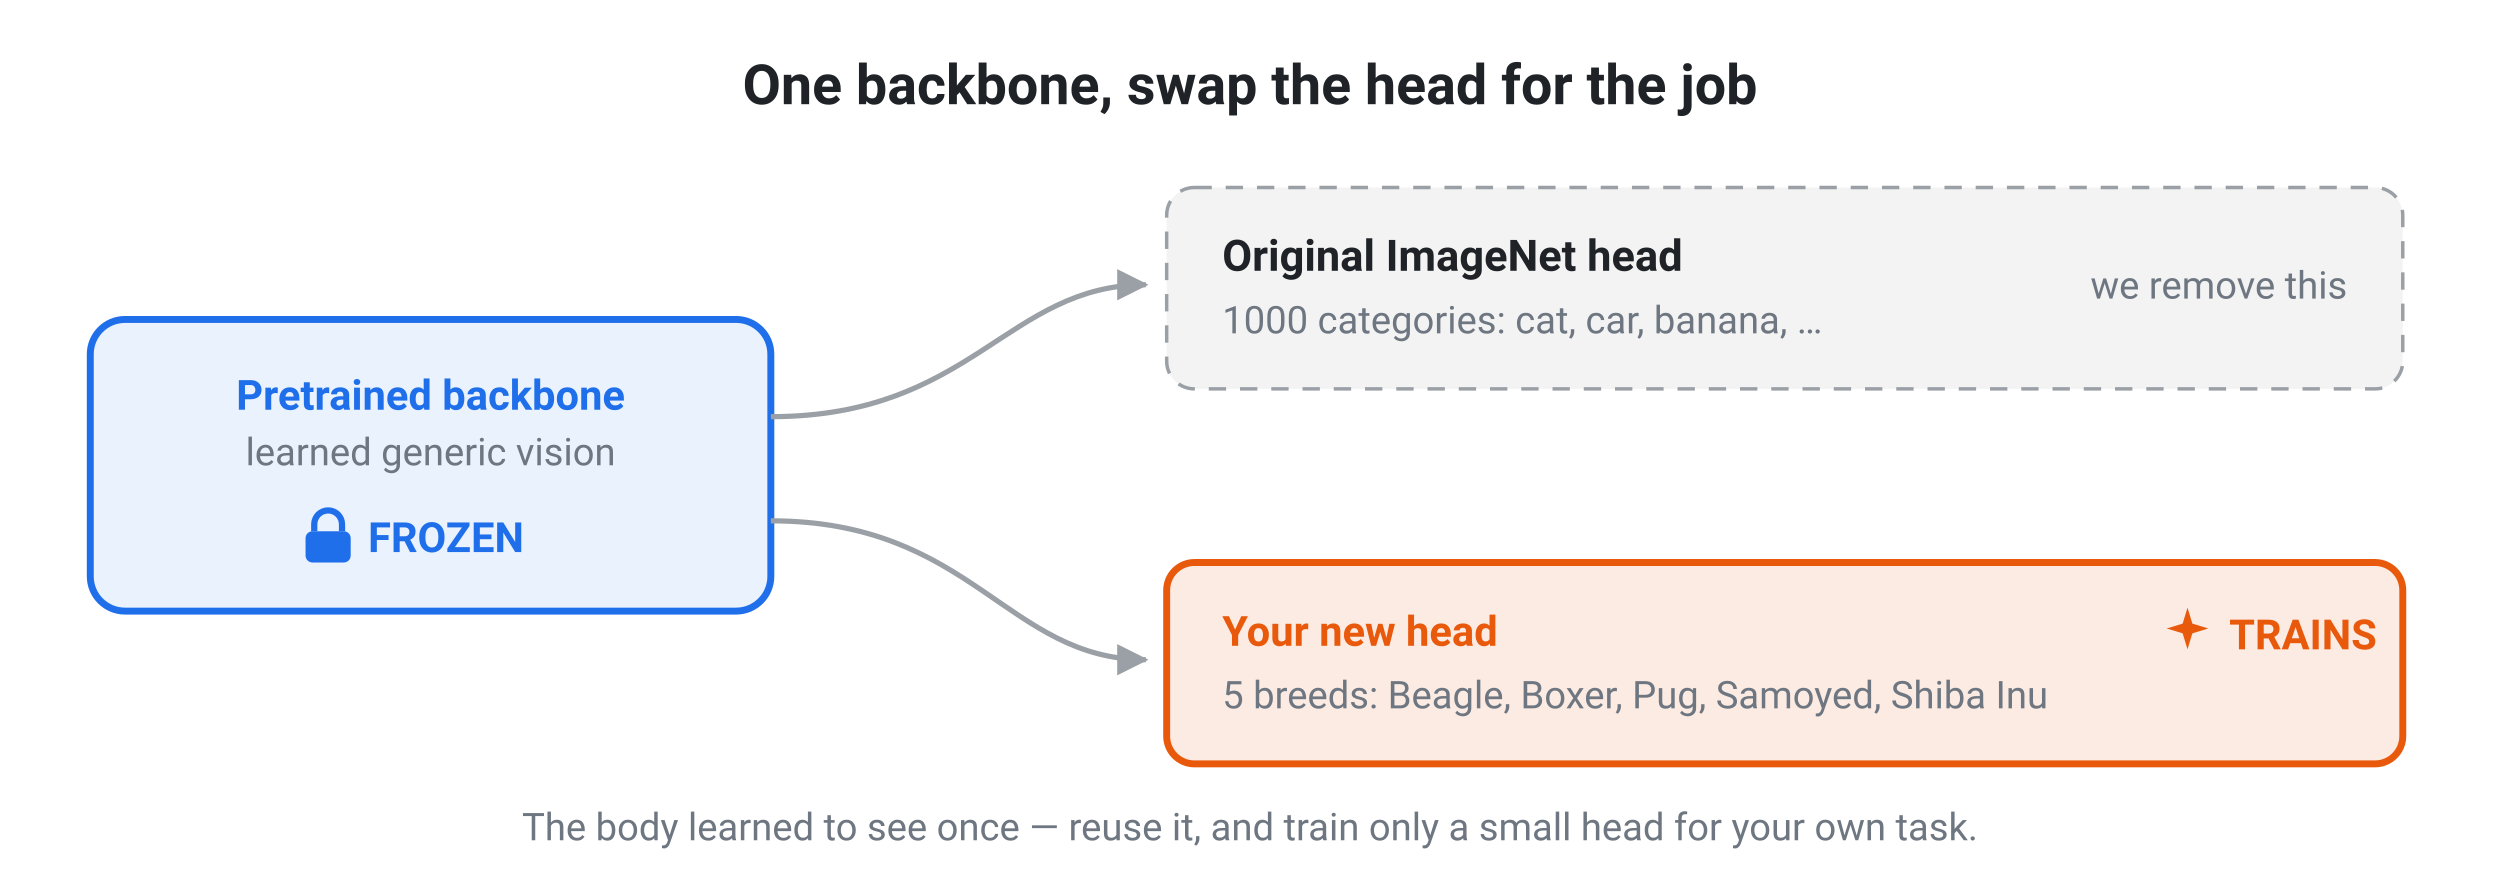
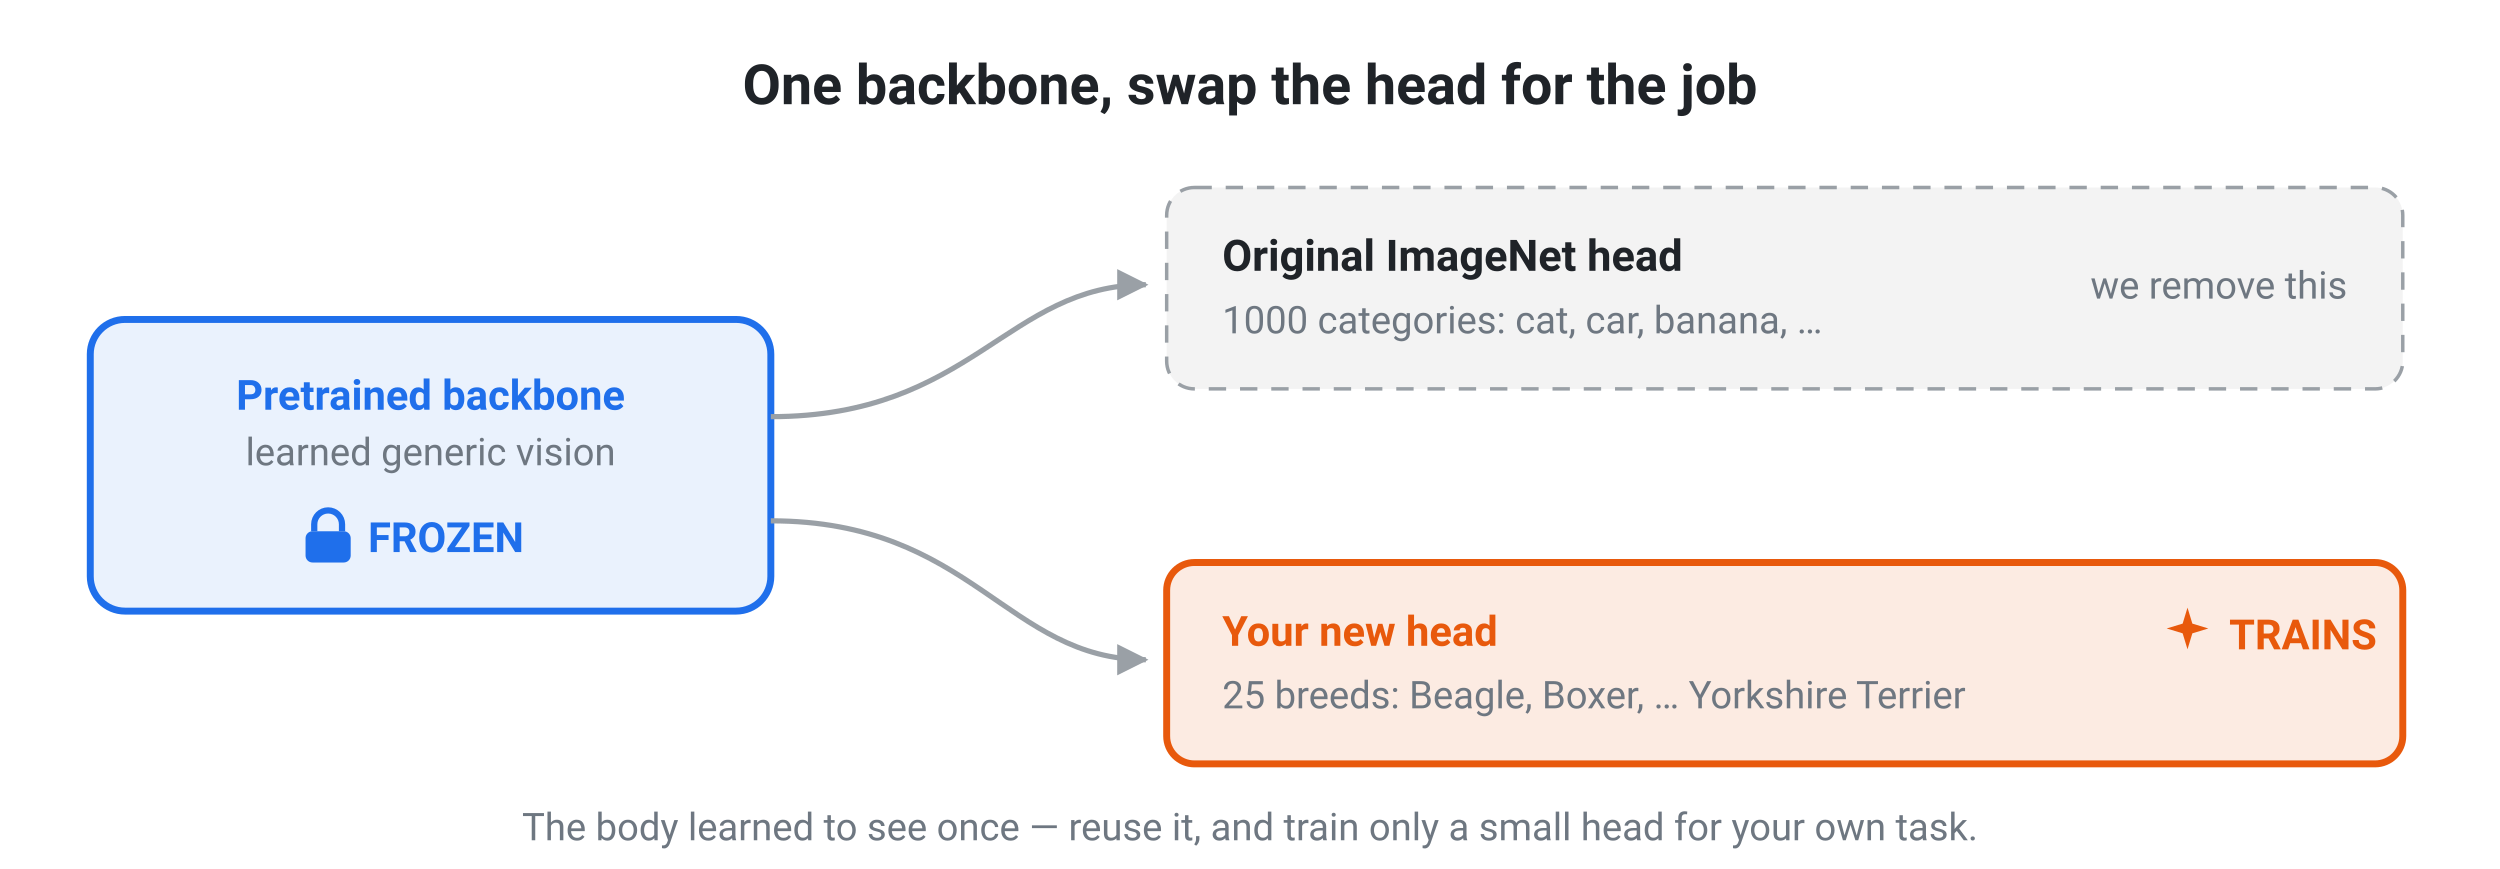
<svg xmlns="http://www.w3.org/2000/svg" viewBox="0 0 720 250" role="img" font-family="ui-sans-serif, system-ui, -apple-system, 'Segoe UI', Roboto, sans-serif">
  <style>
    .ttl{font-size:16px;font-weight:700;fill:#1f2328}
    .lbl{font-size:12.5px;font-weight:600;fill:#1f2328}
    .sub{font-size:11px;fill:#6e7781}
    .frz{font-size:12px;font-weight:600;fill:#1f6feb}
    .trn{font-size:12px;font-weight:600;fill:#e8590c}
    .cap{font-size:11px;fill:#6e7781}
    @media (prefers-color-scheme: dark){
      .ttl{fill:#e6edf3}.lbl{fill:#e6edf3}.sub{fill:#8b949e}.cap{fill:#8b949e}
    }
  </style>
  <defs>
    <marker id="ah2" markerWidth="9" markerHeight="9" refX="6.5" refY="4" orient="auto">
      <path d="M1,1 L7,4 L1,7 Z" fill="#9aa0a6" />
    </marker>
  </defs>
  <text class="ttl" x="360" y="30" text-anchor="middle">One backbone, swap the head for the job</text>
  <rect x="26" y="92" width="196" height="84" rx="10" fill="#1f6feb" fill-opacity="0.09" stroke="#1f6feb" stroke-width="2" />
  <text class="frz" x="124" y="118" text-anchor="middle">Pretrained backbone</text>
  <text class="sub" x="124" y="134" text-anchor="middle">learned generic vision</text>
  <g transform="translate(88,148)">
    <rect x="0" y="5" width="13" height="9" rx="2" fill="#1f6feb" />
    <path d="M2.5 5 V3 a4 4 0 0 1 8 0 V5" fill="none" stroke="#1f6feb" stroke-width="1.8" />
  </g>
  <text class="frz" x="106" y="159">FROZEN</text>
  <path d="M222 120 C 280 120, 290 82, 330 82" fill="none" stroke="#9aa0a6" stroke-width="1.5" marker-end="url(#ah2)" />
  <path d="M222 150 C 280 150, 290 190, 330 190" fill="none" stroke="#9aa0a6" stroke-width="1.5" marker-end="url(#ah2)" />
  <rect x="336" y="54" width="356" height="58" rx="8" fill="#8b8b8b" fill-opacity="0.10" stroke="#9aa0a6" stroke-dasharray="5 4" />
  <text class="lbl" x="352" y="78">Original ImageNet head</text>
  <text class="sub" x="352" y="96">1000 categories: cat, car, banana, …</text>
  <text class="cap" x="676" y="86" text-anchor="end" fill="#9aa0a6">we remove this</text>
  <rect x="336" y="162" width="356" height="58" rx="8" fill="#e8590c" fill-opacity="0.12" stroke="#e8590c" stroke-width="2" />
  <text class="trn" x="352" y="186">Your new head</text>
-   <text class="sub" x="352" y="204">5 breeds: Beagle, Boxer, Pug, Samoyed, Shiba Inu</text>
+   <text class="sub" x="352" y="204">25 breeds: Beagle, Boxer, … Yorkshire Terrier</text>
  <g transform="translate(624,175)">
    <path d="M6 0 L7.4 4.6 L12 6 L7.4 7.4 L6 12 L4.6 7.4 L0 6 L4.6 4.6 Z" fill="#e8590c" />
  </g>
  <text class="trn" x="642" y="187">TRAINS</text>
  <text class="cap" x="360" y="242" text-anchor="middle">The body learned to see once — reuse it, and train only a small head for your own task.</text>
</svg>
